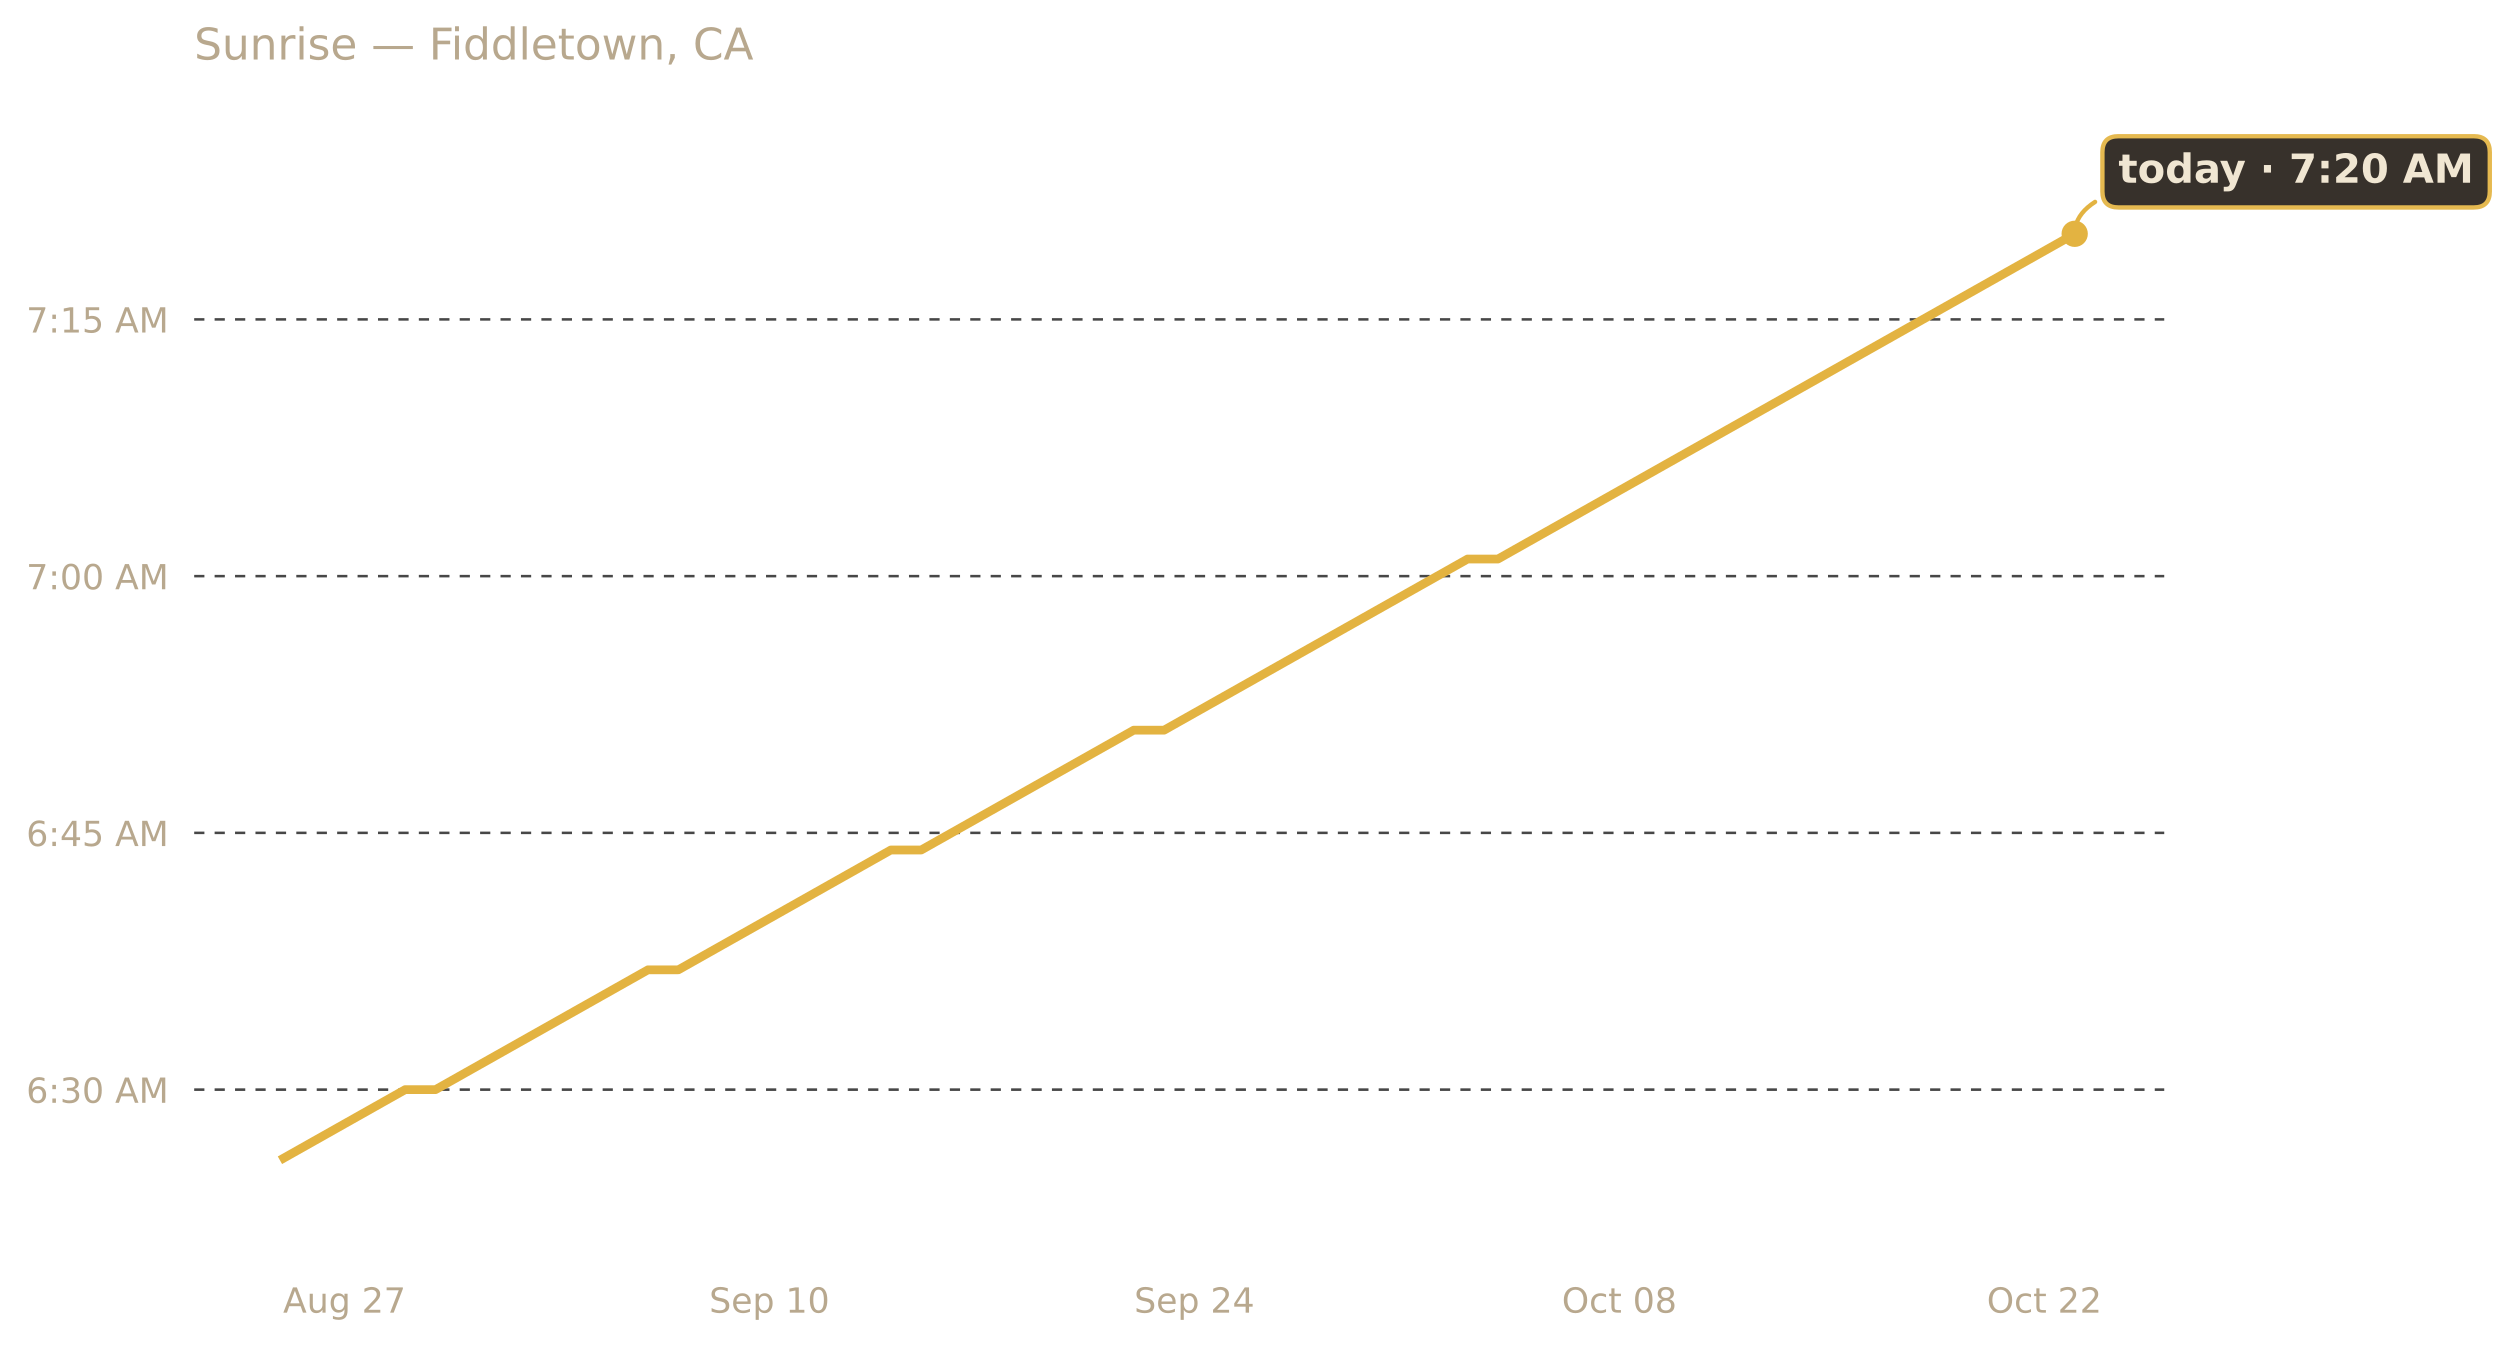
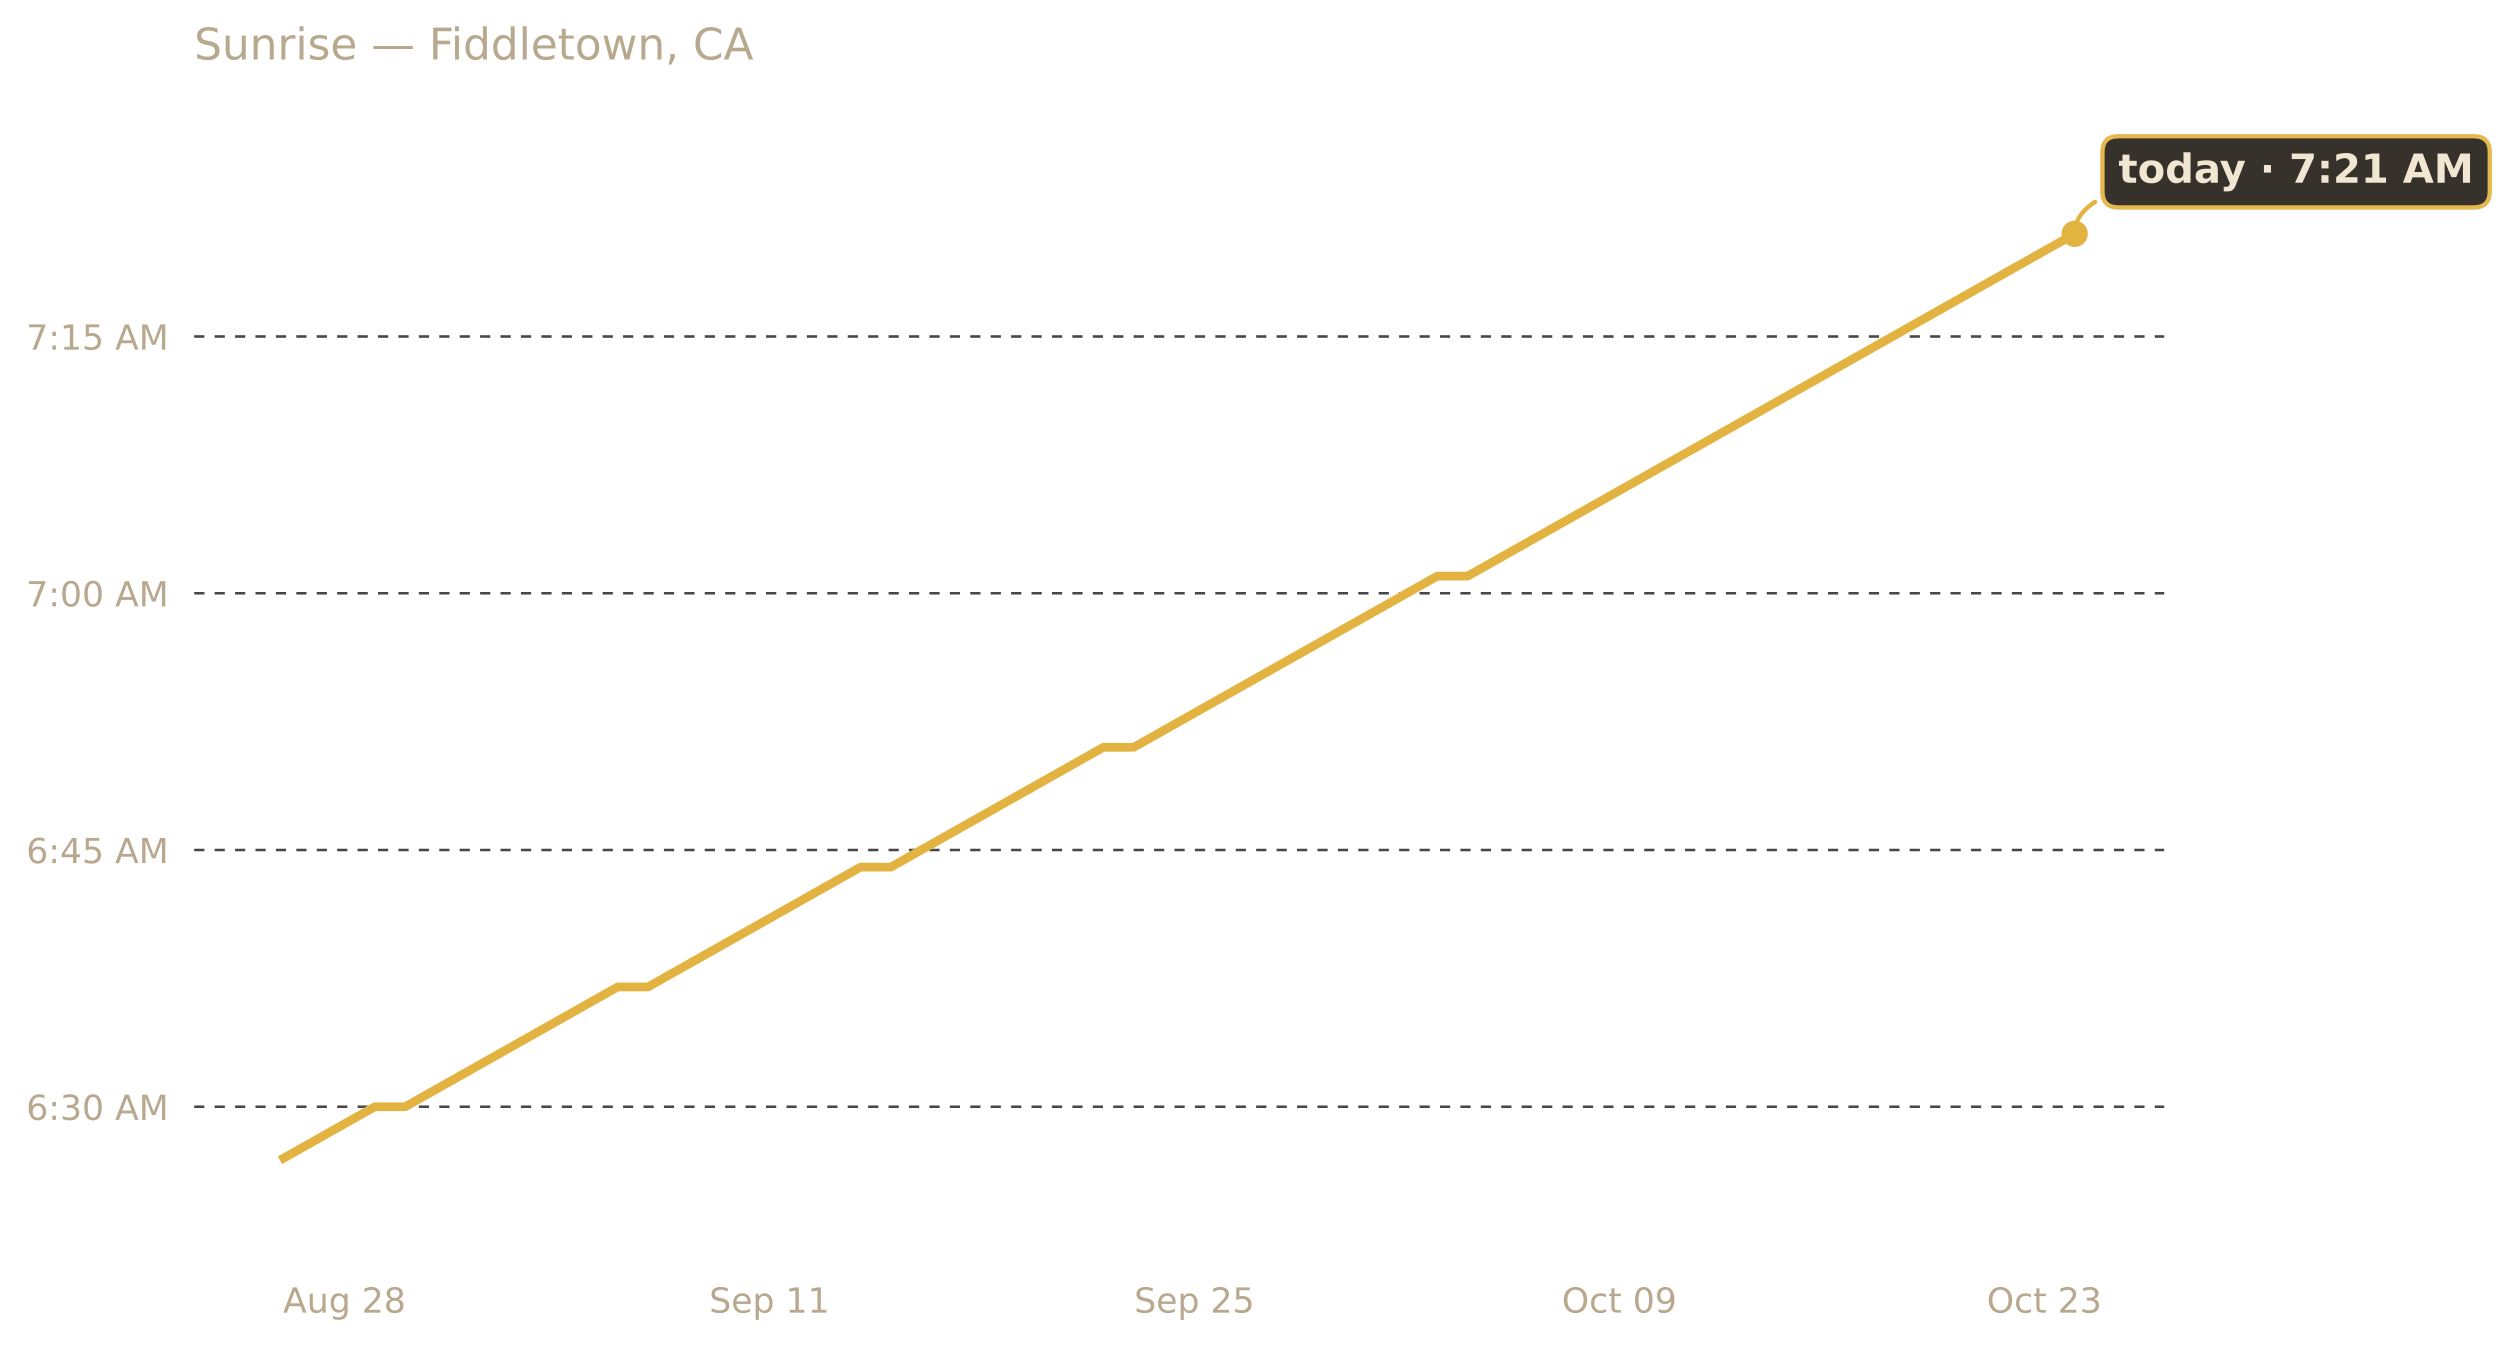
<svg xmlns="http://www.w3.org/2000/svg" xmlns:xlink="http://www.w3.org/1999/xlink" width="685.516pt" height="369.112pt" viewBox="0 0 685.516 369.112" version="1.1">
  <defs>
    <style type="text/css">*{stroke-linejoin: round; stroke-linecap: butt}</style>
  </defs>
  <g id="figure_1">
    <g id="patch_1">
      <path d="M 0 369.112  L 685.516 369.112  L 685.516 0  L 0 0  L 0 369.112  z " style="fill: none; opacity: 0" />
    </g>
    <g id="axes_1">
      <g id="patch_2">
        <path d="M 53.248 345.718  L 593.447 345.718  L 593.447 30.318  L 53.248 30.318  L 53.248 345.718  z " style="fill: none" />
      </g>
      <g id="matplotlib.axis_1">
        <g id="xtick_1">
          <g id="text_1">
            <g style="fill: #b8a88e" transform="translate(77.62049 359.9366) scale(0.095 -0.095)">
              <defs>
                <path id="DejaVuSans-41" d="M 2188 4044  L 1331 1722  L 3047 1722  L 2188 4044  z M 1831 4666  L 2547 4666  L 4325 0  L 3669 0  L 3244 1197  L 1141 1197  L 716 0  L 50 0  L 1831 4666  z " transform="scale(0.015625)" />
                <path id="DejaVuSans-75" d="M 544 1381  L 544 3500  L 1119 3500  L 1119 1403  Q 1119 906 1312 657  Q 1506 409 1894 409  Q 2359 409 2629 706  Q 2900 1003 2900 1516  L 2900 3500  L 3475 3500  L 3475 0  L 2900 0  L 2900 538  Q 2691 219 2414 64  Q 2138 -91 1772 -91  Q 1169 -91 856 284  Q 544 659 544 1381  z M 1991 3584  L 1991 3584  z " transform="scale(0.015625)" />
                <path id="DejaVuSans-67" d="M 2906 1791  Q 2906 2416 2648 2759  Q 2391 3103 1925 3103  Q 1463 3103 1205 2759  Q 947 2416 947 1791  Q 947 1169 1205 825  Q 1463 481 1925 481  Q 2391 481 2648 825  Q 2906 1169 2906 1791  z M 3481 434  Q 3481 -459 3084 -895  Q 2688 -1331 1869 -1331  Q 1566 -1331 1297 -1286  Q 1028 -1241 775 -1147  L 775 -588  Q 1028 -725 1275 -790  Q 1522 -856 1778 -856  Q 2344 -856 2625 -561  Q 2906 -266 2906 331  L 2906 616  Q 2728 306 2450 153  Q 2172 0 1784 0  Q 1141 0 747 490  Q 353 981 353 1791  Q 353 2603 747 3093  Q 1141 3584 1784 3584  Q 2172 3584 2450 3431  Q 2728 3278 2906 2969  L 2906 3500  L 3481 3500  L 3481 434  z " transform="scale(0.015625)" />
                <path id="DejaVuSans-20" transform="scale(0.015625)" />
                <path id="DejaVuSans-32" d="M 1228 531  L 3431 531  L 3431 0  L 469 0  L 469 531  Q 828 903 1448 1529  Q 2069 2156 2228 2338  Q 2531 2678 2651 2914  Q 2772 3150 2772 3378  Q 2772 3750 2511 3984  Q 2250 4219 1831 4219  Q 1534 4219 1204 4116  Q 875 4013 500 3803  L 500 4441  Q 881 4594 1212 4672  Q 1544 4750 1819 4750  Q 2544 4750 2975 4387  Q 3406 4025 3406 3419  Q 3406 3131 3298 2873  Q 3191 2616 2906 2266  Q 2828 2175 2409 1742  Q 1991 1309 1228 531  z " transform="scale(0.015625)" />
-                 <path id="DejaVuSans-37" d="M 525 4666  L 3525 4666  L 3525 4397  L 1831 0  L 1172 0  L 2766 4134  L 525 4134  L 525 4666  z " transform="scale(0.015625)" />
+                 <path id="DejaVuSans-38" d="M 2034 2216  Q 1584 2216 1326 1975  Q 1069 1734 1069 1313  Q 1069 891 1326 650  Q 1584 409 2034 409  Q 2484 409 2743 651  Q 3003 894 3003 1313  Q 3003 1734 2745 1975  Q 2488 2216 2034 2216  z M 1403 2484  Q 997 2584 770 2862  Q 544 3141 544 3541  Q 544 4100 942 4425  Q 1341 4750 2034 4750  Q 2731 4750 3128 4425  Q 3525 4100 3525 3541  Q 3525 3141 3298 2862  Q 3072 2584 2669 2484  Q 3125 2378 3379 2068  Q 3634 1759 3634 1313  Q 3634 634 3220 271  Q 2806 -91 2034 -91  Q 1263 -91 848 271  Q 434 634 434 1313  Q 434 1759 690 2068  Q 947 2378 1403 2484  z M 1172 3481  Q 1172 3119 1398 2916  Q 1625 2713 2034 2713  Q 2441 2713 2670 2916  Q 2900 3119 2900 3481  Q 2900 3844 2670 4047  Q 2441 4250 2034 4250  Q 1625 4250 1398 4047  Q 1172 3844 1172 3481  z " transform="scale(0.015625)" />
              </defs>
              <use xlink:href="#DejaVuSans-41" />
              <use xlink:href="#DejaVuSans-75" x="68.408" />
              <use xlink:href="#DejaVuSans-67" x="131.787" />
              <use xlink:href="#DejaVuSans-20" x="195.264" />
              <use xlink:href="#DejaVuSans-32" x="227.051" />
-               <use xlink:href="#DejaVuSans-37" x="290.674" />
+               <use xlink:href="#DejaVuSans-38" x="290.674" />
            </g>
          </g>
        </g>
        <g id="xtick_2">
          <g id="text_2">
            <g style="fill: #b8a88e" transform="translate(194.4717 359.9366) scale(0.095 -0.095)">
              <defs>
                <path id="DejaVuSans-53" d="M 3425 4513  L 3425 3897  Q 3066 4069 2747 4153  Q 2428 4238 2131 4238  Q 1616 4238 1336 4038  Q 1056 3838 1056 3469  Q 1056 3159 1242 3001  Q 1428 2844 1947 2747  L 2328 2669  Q 3034 2534 3370 2195  Q 3706 1856 3706 1288  Q 3706 609 3251 259  Q 2797 -91 1919 -91  Q 1588 -91 1214 -16  Q 841 59 441 206  L 441 856  Q 825 641 1194 531  Q 1563 422 1919 422  Q 2459 422 2753 634  Q 3047 847 3047 1241  Q 3047 1584 2836 1778  Q 2625 1972 2144 2069  L 1759 2144  Q 1053 2284 737 2584  Q 422 2884 422 3419  Q 422 4038 858 4394  Q 1294 4750 2059 4750  Q 2388 4750 2728 4690  Q 3069 4631 3425 4513  z " transform="scale(0.015625)" />
                <path id="DejaVuSans-65" d="M 3597 1894  L 3597 1613  L 953 1613  Q 991 1019 1311 708  Q 1631 397 2203 397  Q 2534 397 2845 478  Q 3156 559 3463 722  L 3463 178  Q 3153 47 2828 -22  Q 2503 -91 2169 -91  Q 1331 -91 842 396  Q 353 884 353 1716  Q 353 2575 817 3079  Q 1281 3584 2069 3584  Q 2775 3584 3186 3129  Q 3597 2675 3597 1894  z M 3022 2063  Q 3016 2534 2758 2815  Q 2500 3097 2075 3097  Q 1594 3097 1305 2825  Q 1016 2553 972 2059  L 3022 2063  z " transform="scale(0.015625)" />
                <path id="DejaVuSans-70" d="M 1159 525  L 1159 -1331  L 581 -1331  L 581 3500  L 1159 3500  L 1159 2969  Q 1341 3281 1617 3432  Q 1894 3584 2278 3584  Q 2916 3584 3314 3078  Q 3713 2572 3713 1747  Q 3713 922 3314 415  Q 2916 -91 2278 -91  Q 1894 -91 1617 61  Q 1341 213 1159 525  z M 3116 1747  Q 3116 2381 2855 2742  Q 2594 3103 2138 3103  Q 1681 3103 1420 2742  Q 1159 2381 1159 1747  Q 1159 1113 1420 752  Q 1681 391 2138 391  Q 2594 391 2855 752  Q 3116 1113 3116 1747  z " transform="scale(0.015625)" />
                <path id="DejaVuSans-31" d="M 794 531  L 1825 531  L 1825 4091  L 703 3866  L 703 4441  L 1819 4666  L 2450 4666  L 2450 531  L 3481 531  L 3481 0  L 794 0  L 794 531  z " transform="scale(0.015625)" />
-                 <path id="DejaVuSans-30" d="M 2034 4250  Q 1547 4250 1301 3770  Q 1056 3291 1056 2328  Q 1056 1369 1301 889  Q 1547 409 2034 409  Q 2525 409 2770 889  Q 3016 1369 3016 2328  Q 3016 3291 2770 3770  Q 2525 4250 2034 4250  z M 2034 4750  Q 2819 4750 3233 4129  Q 3647 3509 3647 2328  Q 3647 1150 3233 529  Q 2819 -91 2034 -91  Q 1250 -91 836 529  Q 422 1150 422 2328  Q 422 3509 836 4129  Q 1250 4750 2034 4750  z " transform="scale(0.015625)" />
              </defs>
              <use xlink:href="#DejaVuSans-53" />
              <use xlink:href="#DejaVuSans-65" x="63.477" />
              <use xlink:href="#DejaVuSans-70" x="125" />
              <use xlink:href="#DejaVuSans-20" x="188.477" />
              <use xlink:href="#DejaVuSans-31" x="220.264" />
-               <use xlink:href="#DejaVuSans-30" x="283.887" />
+               <use xlink:href="#DejaVuSans-31" x="283.887" />
            </g>
          </g>
        </g>
        <g id="xtick_3">
          <g id="text_3">
            <g style="fill: #b8a88e" transform="translate(311.0016 359.9366) scale(0.095 -0.095)">
              <defs>
-                 <path id="DejaVuSans-34" d="M 2419 4116  L 825 1625  L 2419 1625  L 2419 4116  z M 2253 4666  L 3047 4666  L 3047 1625  L 3713 1625  L 3713 1100  L 3047 1100  L 3047 0  L 2419 0  L 2419 1100  L 313 1100  L 313 1709  L 2253 4666  z " transform="scale(0.015625)" />
+                 <path id="DejaVuSans-35" d="M 691 4666  L 3169 4666  L 3169 4134  L 1269 4134  L 1269 2991  Q 1406 3038 1543 3061  Q 1681 3084 1819 3084  Q 2600 3084 3056 2656  Q 3513 2228 3513 1497  Q 3513 744 3044 326  Q 2575 -91 1722 -91  Q 1428 -91 1123 -41  Q 819 9 494 109  L 494 744  Q 775 591 1075 516  Q 1375 441 1709 441  Q 2250 441 2565 725  Q 2881 1009 2881 1497  Q 2881 1984 2565 2268  Q 2250 2553 1709 2553  Q 1456 2553 1204 2497  Q 953 2441 691 2322  L 691 4666  z " transform="scale(0.015625)" />
              </defs>
              <use xlink:href="#DejaVuSans-53" />
              <use xlink:href="#DejaVuSans-65" x="63.477" />
              <use xlink:href="#DejaVuSans-70" x="125" />
              <use xlink:href="#DejaVuSans-20" x="188.477" />
              <use xlink:href="#DejaVuSans-32" x="220.264" />
-               <use xlink:href="#DejaVuSans-34" x="283.887" />
+               <use xlink:href="#DejaVuSans-35" x="283.887" />
            </g>
          </g>
        </g>
        <g id="xtick_4">
          <g id="text_4">
            <g style="fill: #b8a88e" transform="translate(428.2721 359.9366) scale(0.095 -0.095)">
              <defs>
                <path id="DejaVuSans-4f" d="M 2522 4238  Q 1834 4238 1429 3725  Q 1025 3213 1025 2328  Q 1025 1447 1429 934  Q 1834 422 2522 422  Q 3209 422 3611 934  Q 4013 1447 4013 2328  Q 4013 3213 3611 3725  Q 3209 4238 2522 4238  z M 2522 4750  Q 3503 4750 4090 4092  Q 4678 3434 4678 2328  Q 4678 1225 4090 567  Q 3503 -91 2522 -91  Q 1538 -91 948 565  Q 359 1222 359 2328  Q 359 3434 948 4092  Q 1538 4750 2522 4750  z " transform="scale(0.015625)" />
                <path id="DejaVuSans-63" d="M 3122 3366  L 3122 2828  Q 2878 2963 2633 3030  Q 2388 3097 2138 3097  Q 1578 3097 1268 2742  Q 959 2388 959 1747  Q 959 1106 1268 751  Q 1578 397 2138 397  Q 2388 397 2633 464  Q 2878 531 3122 666  L 3122 134  Q 2881 22 2623 -34  Q 2366 -91 2075 -91  Q 1284 -91 818 406  Q 353 903 353 1747  Q 353 2603 823 3093  Q 1294 3584 2113 3584  Q 2378 3584 2631 3529  Q 2884 3475 3122 3366  z " transform="scale(0.015625)" />
                <path id="DejaVuSans-74" d="M 1172 4494  L 1172 3500  L 2356 3500  L 2356 3053  L 1172 3053  L 1172 1153  Q 1172 725 1289 603  Q 1406 481 1766 481  L 2356 481  L 2356 0  L 1766 0  Q 1100 0 847 248  Q 594 497 594 1153  L 594 3053  L 172 3053  L 172 3500  L 594 3500  L 594 4494  L 1172 4494  z " transform="scale(0.015625)" />
-                 <path id="DejaVuSans-38" d="M 2034 2216  Q 1584 2216 1326 1975  Q 1069 1734 1069 1313  Q 1069 891 1326 650  Q 1584 409 2034 409  Q 2484 409 2743 651  Q 3003 894 3003 1313  Q 3003 1734 2745 1975  Q 2488 2216 2034 2216  z M 1403 2484  Q 997 2584 770 2862  Q 544 3141 544 3541  Q 544 4100 942 4425  Q 1341 4750 2034 4750  Q 2731 4750 3128 4425  Q 3525 4100 3525 3541  Q 3525 3141 3298 2862  Q 3072 2584 2669 2484  Q 3125 2378 3379 2068  Q 3634 1759 3634 1313  Q 3634 634 3220 271  Q 2806 -91 2034 -91  Q 1263 -91 848 271  Q 434 634 434 1313  Q 434 1759 690 2068  Q 947 2378 1403 2484  z M 1172 3481  Q 1172 3119 1398 2916  Q 1625 2713 2034 2713  Q 2441 2713 2670 2916  Q 2900 3119 2900 3481  Q 2900 3844 2670 4047  Q 2441 4250 2034 4250  Q 1625 4250 1398 4047  Q 1172 3844 1172 3481  z " transform="scale(0.015625)" />
+                 <path id="DejaVuSans-30" d="M 2034 4250  Q 1547 4250 1301 3770  Q 1056 3291 1056 2328  Q 1056 1369 1301 889  Q 1547 409 2034 409  Q 2525 409 2770 889  Q 3016 1369 3016 2328  Q 3016 3291 2770 3770  Q 2525 4250 2034 4250  z M 2034 4750  Q 2819 4750 3233 4129  Q 3647 3509 3647 2328  Q 3647 1150 3233 529  Q 2819 -91 2034 -91  Q 1250 -91 836 529  Q 422 1150 422 2328  Q 422 3509 836 4129  Q 1250 4750 2034 4750  z " transform="scale(0.015625)" />
+                 <path id="DejaVuSans-39" d="M 703 97  L 703 672  Q 941 559 1184 500  Q 1428 441 1663 441  Q 2288 441 2617 861  Q 2947 1281 2994 2138  Q 2813 1869 2534 1725  Q 2256 1581 1919 1581  Q 1219 1581 811 2004  Q 403 2428 403 3163  Q 403 3881 828 4315  Q 1253 4750 1959 4750  Q 2769 4750 3195 4129  Q 3622 3509 3622 2328  Q 3622 1225 3098 567  Q 2575 -91 1691 -91  Q 1453 -91 1209 -44  Q 966 3 703 97  z M 1959 2075  Q 2384 2075 2632 2365  Q 2881 2656 2881 3163  Q 2881 3666 2632 3958  Q 2384 4250 1959 4250  Q 1534 4250 1286 3958  Q 1038 3666 1038 3163  Q 1038 2656 1286 2365  Q 1534 2075 1959 2075  z " transform="scale(0.015625)" />
              </defs>
              <use xlink:href="#DejaVuSans-4f" />
              <use xlink:href="#DejaVuSans-63" x="78.711" />
              <use xlink:href="#DejaVuSans-74" x="133.691" />
              <use xlink:href="#DejaVuSans-20" x="172.9" />
              <use xlink:href="#DejaVuSans-30" x="204.688" />
-               <use xlink:href="#DejaVuSans-38" x="268.311" />
+               <use xlink:href="#DejaVuSans-39" x="268.311" />
            </g>
          </g>
        </g>
        <g id="xtick_5">
          <g id="text_5">
            <g style="fill: #b8a88e" transform="translate(544.802 359.9366) scale(0.095 -0.095)">
+               <defs>
+                 <path id="DejaVuSans-33" d="M 2597 2516  Q 3050 2419 3304 2112  Q 3559 1806 3559 1356  Q 3559 666 3084 287  Q 2609 -91 1734 -91  Q 1441 -91 1130 -33  Q 819 25 488 141  L 488 750  Q 750 597 1062 519  Q 1375 441 1716 441  Q 2309 441 2620 675  Q 2931 909 2931 1356  Q 2931 1769 2642 2001  Q 2353 2234 1838 2234  L 1294 2234  L 1294 2753  L 1863 2753  Q 2328 2753 2575 2939  Q 2822 3125 2822 3475  Q 2822 3834 2567 4026  Q 2313 4219 1838 4219  Q 1578 4219 1281 4162  Q 984 4106 628 3988  L 628 4550  Q 988 4650 1302 4700  Q 1616 4750 1894 4750  Q 2613 4750 3031 4423  Q 3450 4097 3450 3541  Q 3450 3153 3228 2886  Q 3006 2619 2597 2516  z " transform="scale(0.015625)" />
+               </defs>
              <use xlink:href="#DejaVuSans-4f" />
              <use xlink:href="#DejaVuSans-63" x="78.711" />
              <use xlink:href="#DejaVuSans-74" x="133.691" />
              <use xlink:href="#DejaVuSans-20" x="172.9" />
              <use xlink:href="#DejaVuSans-32" x="204.688" />
-               <use xlink:href="#DejaVuSans-32" x="268.311" />
+               <use xlink:href="#DejaVuSans-33" x="268.311" />
            </g>
          </g>
        </g>
      </g>
      <g id="matplotlib.axis_2">
        <g id="ytick_1">
          <g id="line2d_1">
-             <path d="M 53.248 298.784  L 593.447 298.784  " clip-path="url(#p5bda0c0f1a)" style="fill: none; stroke-dasharray: 2.8,2.8; stroke-dashoffset: 0; stroke: #474747; stroke-width: 0.7" />
+             <path d="M 53.248 303.477  L 593.447 303.477  " clip-path="url(#pdbc7e7b64a)" style="fill: none; stroke-dasharray: 2.8,2.8; stroke-dashoffset: 0; stroke: #474747; stroke-width: 0.7" />
          </g>
          <g id="text_6">
-             <g style="fill: #b8a88e" transform="translate(7.2 302.3929) scale(0.095 -0.095)">
+             <g style="fill: #b8a88e" transform="translate(7.2 307.0863) scale(0.095 -0.095)">
              <defs>
                <path id="DejaVuSans-36" d="M 2113 2584  Q 1688 2584 1439 2293  Q 1191 2003 1191 1497  Q 1191 994 1439 701  Q 1688 409 2113 409  Q 2538 409 2786 701  Q 3034 994 3034 1497  Q 3034 2003 2786 2293  Q 2538 2584 2113 2584  z M 3366 4563  L 3366 3988  Q 3128 4100 2886 4159  Q 2644 4219 2406 4219  Q 1781 4219 1451 3797  Q 1122 3375 1075 2522  Q 1259 2794 1537 2939  Q 1816 3084 2150 3084  Q 2853 3084 3261 2657  Q 3669 2231 3669 1497  Q 3669 778 3244 343  Q 2819 -91 2113 -91  Q 1303 -91 875 529  Q 447 1150 447 2328  Q 447 3434 972 4092  Q 1497 4750 2381 4750  Q 2619 4750 2861 4703  Q 3103 4656 3366 4563  z " transform="scale(0.015625)" />
                <path id="DejaVuSans-3a" d="M 750 794  L 1409 794  L 1409 0  L 750 0  L 750 794  z M 750 3309  L 1409 3309  L 1409 2516  L 750 2516  L 750 3309  z " transform="scale(0.015625)" />
-                 <path id="DejaVuSans-33" d="M 2597 2516  Q 3050 2419 3304 2112  Q 3559 1806 3559 1356  Q 3559 666 3084 287  Q 2609 -91 1734 -91  Q 1441 -91 1130 -33  Q 819 25 488 141  L 488 750  Q 750 597 1062 519  Q 1375 441 1716 441  Q 2309 441 2620 675  Q 2931 909 2931 1356  Q 2931 1769 2642 2001  Q 2353 2234 1838 2234  L 1294 2234  L 1294 2753  L 1863 2753  Q 2328 2753 2575 2939  Q 2822 3125 2822 3475  Q 2822 3834 2567 4026  Q 2313 4219 1838 4219  Q 1578 4219 1281 4162  Q 984 4106 628 3988  L 628 4550  Q 988 4650 1302 4700  Q 1616 4750 1894 4750  Q 2613 4750 3031 4423  Q 3450 4097 3450 3541  Q 3450 3153 3228 2886  Q 3006 2619 2597 2516  z " transform="scale(0.015625)" />
                <path id="DejaVuSans-4d" d="M 628 4666  L 1569 4666  L 2759 1491  L 3956 4666  L 4897 4666  L 4897 0  L 4281 0  L 4281 4097  L 3078 897  L 2444 897  L 1241 4097  L 1241 0  L 628 0  L 628 4666  z " transform="scale(0.015625)" />
              </defs>
              <use xlink:href="#DejaVuSans-36" />
              <use xlink:href="#DejaVuSans-3a" x="63.623" />
              <use xlink:href="#DejaVuSans-33" x="97.314" />
              <use xlink:href="#DejaVuSans-30" x="160.938" />
              <use xlink:href="#DejaVuSans-20" x="224.561" />
              <use xlink:href="#DejaVuSans-41" x="256.348" />
              <use xlink:href="#DejaVuSans-4d" x="324.756" />
            </g>
          </g>
        </g>
        <g id="ytick_2">
          <g id="line2d_2">
-             <path d="M 53.248 228.382  L 593.447 228.382  " clip-path="url(#p5bda0c0f1a)" style="fill: none; stroke-dasharray: 2.8,2.8; stroke-dashoffset: 0; stroke: #474747; stroke-width: 0.7" />
+             <path d="M 53.248 233.075  L 593.447 233.075  " clip-path="url(#pdbc7e7b64a)" style="fill: none; stroke-dasharray: 2.8,2.8; stroke-dashoffset: 0; stroke: #474747; stroke-width: 0.7" />
          </g>
          <g id="text_7">
-             <g style="fill: #b8a88e" transform="translate(7.2 231.9911) scale(0.095 -0.095)">
-               <defs>
-                 <path id="DejaVuSans-35" d="M 691 4666  L 3169 4666  L 3169 4134  L 1269 4134  L 1269 2991  Q 1406 3038 1543 3061  Q 1681 3084 1819 3084  Q 2600 3084 3056 2656  Q 3513 2228 3513 1497  Q 3513 744 3044 326  Q 2575 -91 1722 -91  Q 1428 -91 1123 -41  Q 819 9 494 109  L 494 744  Q 775 591 1075 516  Q 1375 441 1709 441  Q 2250 441 2565 725  Q 2881 1009 2881 1497  Q 2881 1984 2565 2268  Q 2250 2553 1709 2553  Q 1456 2553 1204 2497  Q 953 2441 691 2322  L 691 4666  z " transform="scale(0.015625)" />
+             <g style="fill: #b8a88e" transform="translate(7.2 236.6845) scale(0.095 -0.095)">
+               <defs>
+                 <path id="DejaVuSans-34" d="M 2419 4116  L 825 1625  L 2419 1625  L 2419 4116  z M 2253 4666  L 3047 4666  L 3047 1625  L 3713 1625  L 3713 1100  L 3047 1100  L 3047 0  L 2419 0  L 2419 1100  L 313 1100  L 313 1709  L 2253 4666  z " transform="scale(0.015625)" />
              </defs>
              <use xlink:href="#DejaVuSans-36" />
              <use xlink:href="#DejaVuSans-3a" x="63.623" />
              <use xlink:href="#DejaVuSans-34" x="97.314" />
              <use xlink:href="#DejaVuSans-35" x="160.938" />
              <use xlink:href="#DejaVuSans-20" x="224.561" />
              <use xlink:href="#DejaVuSans-41" x="256.348" />
              <use xlink:href="#DejaVuSans-4d" x="324.756" />
            </g>
          </g>
        </g>
        <g id="ytick_3">
          <g id="line2d_3">
-             <path d="M 53.248 157.98  L 593.447 157.98  " clip-path="url(#p5bda0c0f1a)" style="fill: none; stroke-dasharray: 2.8,2.8; stroke-dashoffset: 0; stroke: #474747; stroke-width: 0.7" />
+             <path d="M 53.248 162.673  L 593.447 162.673  " clip-path="url(#pdbc7e7b64a)" style="fill: none; stroke-dasharray: 2.8,2.8; stroke-dashoffset: 0; stroke: #474747; stroke-width: 0.7" />
          </g>
          <g id="text_8">
-             <g style="fill: #b8a88e" transform="translate(7.2 161.5893) scale(0.095 -0.095)">
+             <g style="fill: #b8a88e" transform="translate(7.2 166.2827) scale(0.095 -0.095)">
+               <defs>
+                 <path id="DejaVuSans-37" d="M 525 4666  L 3525 4666  L 3525 4397  L 1831 0  L 1172 0  L 2766 4134  L 525 4134  L 525 4666  z " transform="scale(0.015625)" />
+               </defs>
              <use xlink:href="#DejaVuSans-37" />
              <use xlink:href="#DejaVuSans-3a" x="63.623" />
              <use xlink:href="#DejaVuSans-30" x="97.314" />
              <use xlink:href="#DejaVuSans-30" x="160.938" />
              <use xlink:href="#DejaVuSans-20" x="224.561" />
              <use xlink:href="#DejaVuSans-41" x="256.348" />
              <use xlink:href="#DejaVuSans-4d" x="324.756" />
            </g>
          </g>
        </g>
        <g id="ytick_4">
          <g id="line2d_4">
-             <path d="M 53.248 87.578  L 593.447 87.578  " clip-path="url(#p5bda0c0f1a)" style="fill: none; stroke-dasharray: 2.8,2.8; stroke-dashoffset: 0; stroke: #474747; stroke-width: 0.7" />
+             <path d="M 53.248 92.272  L 593.447 92.272  " clip-path="url(#pdbc7e7b64a)" style="fill: none; stroke-dasharray: 2.8,2.8; stroke-dashoffset: 0; stroke: #474747; stroke-width: 0.7" />
          </g>
          <g id="text_9">
-             <g style="fill: #b8a88e" transform="translate(7.2 91.1875) scale(0.095 -0.095)">
+             <g style="fill: #b8a88e" transform="translate(7.2 95.88095) scale(0.095 -0.095)">
              <use xlink:href="#DejaVuSans-37" />
              <use xlink:href="#DejaVuSans-3a" x="63.623" />
              <use xlink:href="#DejaVuSans-31" x="97.314" />
              <use xlink:href="#DejaVuSans-35" x="160.938" />
              <use xlink:href="#DejaVuSans-20" x="224.561" />
              <use xlink:href="#DejaVuSans-41" x="256.348" />
              <use xlink:href="#DejaVuSans-4d" x="324.756" />
            </g>
          </g>
        </g>
      </g>
      <g id="line2d_5">
-         <path d="M 77.802 317.557  L 86.126 312.864  L 94.45 308.171  L 102.773 303.477  L 111.097 298.784  L 119.42 298.784  L 127.744 294.09  L 136.067 289.397  L 144.391 284.703  L 152.715 280.01  L 161.038 275.316  L 169.362 270.623  L 177.685 265.929  L 186.009 265.929  L 194.332 261.236  L 202.656 256.543  L 210.979 251.849  L 219.303 247.156  L 227.627 242.462  L 235.95 237.769  L 244.274 233.075  L 252.597 233.075  L 260.921 228.382  L 269.244 223.688  L 277.568 218.995  L 285.891 214.301  L 294.215 209.608  L 302.539 204.915  L 310.862 200.221  L 319.186 200.221  L 327.509 195.528  L 335.833 190.834  L 344.156 186.141  L 352.48 181.447  L 360.804 176.754  L 369.127 172.06  L 377.451 167.367  L 385.774 162.673  L 394.098 157.98  L 402.421 153.287  L 410.745 153.287  L 419.068 148.593  L 427.392 143.9  L 435.716 139.206  L 444.039 134.513  L 452.363 129.819  L 460.686 125.126  L 469.01 120.432  L 477.333 115.739  L 485.657 111.046  L 493.981 106.352  L 502.304 101.659  L 510.628 96.965  L 518.951 92.272  L 527.275 87.578  L 535.598 82.885  L 543.922 78.191  L 552.245 73.498  L 560.569 68.804  L 568.893 64.111  " clip-path="url(#p5bda0c0f1a)" style="fill: none; stroke: #e3b341; stroke-width: 2.4; stroke-linecap: square" />
+         <path d="M 77.802 317.557  L 86.126 312.864  L 94.45 308.171  L 102.773 303.477  L 111.097 303.477  L 119.42 298.784  L 127.744 294.09  L 136.067 289.397  L 144.391 284.703  L 152.715 280.01  L 161.038 275.316  L 169.362 270.623  L 177.685 270.623  L 186.009 265.929  L 194.332 261.236  L 202.656 256.543  L 210.979 251.849  L 219.303 247.156  L 227.627 242.462  L 235.95 237.769  L 244.274 237.769  L 252.597 233.075  L 260.921 228.382  L 269.244 223.688  L 277.568 218.995  L 285.891 214.301  L 294.215 209.608  L 302.539 204.915  L 310.862 204.915  L 319.186 200.221  L 327.509 195.528  L 335.833 190.834  L 344.156 186.141  L 352.48 181.447  L 360.804 176.754  L 369.127 172.06  L 377.451 167.367  L 385.774 162.673  L 394.098 157.98  L 402.421 157.98  L 410.745 153.287  L 419.068 148.593  L 427.392 143.9  L 435.716 139.206  L 444.039 134.513  L 452.363 129.819  L 460.686 125.126  L 469.01 120.432  L 477.333 115.739  L 485.657 111.046  L 493.981 106.352  L 502.304 101.659  L 510.628 96.965  L 518.951 92.272  L 527.275 87.578  L 535.598 82.885  L 543.922 78.191  L 552.245 73.498  L 560.569 68.804  L 568.893 64.111  " clip-path="url(#pdbc7e7b64a)" style="fill: none; stroke: #e3b341; stroke-width: 2.4; stroke-linecap: square" />
      </g>
      <g id="patch_3">
        <path d="M 574.481 55.364  Q 570.003 58.242 569.113 62.124  " style="fill: none; stroke: #e3b341; stroke-width: 1.2; stroke-linecap: round" />
      </g>
      <g id="text_10">
        <g id="patch_4">
          <path d="M 580.893 56.885  L 678.316 56.885  Q 682.716 56.885 682.716 52.485  L 682.716 41.753  Q 682.716 37.353 678.316 37.353  L 580.893 37.353  Q 576.493 37.353 576.493 41.753  L 576.493 52.485  Q 576.493 56.885 580.893 56.885  z " style="fill: #262019; opacity: 0.92; stroke: #e3b341; stroke-width: 1.2; stroke-linejoin: miter" />
        </g>
        <g style="fill: #f0e6d2" transform="translate(580.8926 50.11098) scale(0.11 -0.11)">
          <defs>
            <path id="DejaVuSans-Bold-74" d="M 1759 4494  L 1759 3500  L 2913 3500  L 2913 2700  L 1759 2700  L 1759 1216  Q 1759 972 1856 886  Q 1953 800 2241 800  L 2816 800  L 2816 0  L 1856 0  Q 1194 0 917 276  Q 641 553 641 1216  L 641 2700  L 84 2700  L 84 3500  L 641 3500  L 641 4494  L 1759 4494  z " transform="scale(0.015625)" />
            <path id="DejaVuSans-Bold-6f" d="M 2203 2784  Q 1831 2784 1636 2517  Q 1441 2250 1441 1747  Q 1441 1244 1636 976  Q 1831 709 2203 709  Q 2569 709 2762 976  Q 2956 1244 2956 1747  Q 2956 2250 2762 2517  Q 2569 2784 2203 2784  z M 2203 3584  Q 3106 3584 3614 3096  Q 4122 2609 4122 1747  Q 4122 884 3614 396  Q 3106 -91 2203 -91  Q 1297 -91 786 396  Q 275 884 275 1747  Q 275 2609 786 3096  Q 1297 3584 2203 3584  z " transform="scale(0.015625)" />
            <path id="DejaVuSans-Bold-64" d="M 2919 2988  L 2919 4863  L 4044 4863  L 4044 0  L 2919 0  L 2919 506  Q 2688 197 2409 53  Q 2131 -91 1766 -91  Q 1119 -91 703 423  Q 288 938 288 1747  Q 288 2556 703 3070  Q 1119 3584 1766 3584  Q 2128 3584 2408 3439  Q 2688 3294 2919 2988  z M 2181 722  Q 2541 722 2730 984  Q 2919 1247 2919 1747  Q 2919 2247 2730 2509  Q 2541 2772 2181 2772  Q 1825 2772 1636 2509  Q 1447 2247 1447 1747  Q 1447 1247 1636 984  Q 1825 722 2181 722  z " transform="scale(0.015625)" />
            <path id="DejaVuSans-Bold-61" d="M 2106 1575  Q 1756 1575 1579 1456  Q 1403 1338 1403 1106  Q 1403 894 1545 773  Q 1688 653 1941 653  Q 2256 653 2472 879  Q 2688 1106 2688 1447  L 2688 1575  L 2106 1575  z M 3816 1997  L 3816 0  L 2688 0  L 2688 519  Q 2463 200 2181 54  Q 1900 -91 1497 -91  Q 953 -91 614 226  Q 275 544 275 1050  Q 275 1666 698 1953  Q 1122 2241 2028 2241  L 2688 2241  L 2688 2328  Q 2688 2594 2478 2717  Q 2269 2841 1825 2841  Q 1466 2841 1156 2769  Q 847 2697 581 2553  L 581 3406  Q 941 3494 1303 3539  Q 1666 3584 2028 3584  Q 2975 3584 3395 3211  Q 3816 2838 3816 1997  z " transform="scale(0.015625)" />
            <path id="DejaVuSans-Bold-79" d="M 78 3500  L 1197 3500  L 2138 1125  L 2938 3500  L 4056 3500  L 2584 -331  Q 2363 -916 2067 -1148  Q 1772 -1381 1288 -1381  L 641 -1381  L 641 -647  L 991 -647  Q 1275 -647 1404 -556  Q 1534 -466 1606 -231  L 1638 -134  L 78 3500  z " transform="scale(0.015625)" />
            <path id="DejaVuSans-Bold-20" transform="scale(0.015625)" />
            <path id="DejaVuSans-Bold-b7" d="M 653 2828  L 1778 2828  L 1778 1619  L 653 1619  L 653 2828  z " transform="scale(0.015625)" />
            <path id="DejaVuSans-Bold-37" d="M 428 4666  L 3944 4666  L 3944 3988  L 2125 0  L 953 0  L 2675 3781  L 428 3781  L 428 4666  z " transform="scale(0.015625)" />
            <path id="DejaVuSans-Bold-3a" d="M 716 3500  L 1844 3500  L 1844 2291  L 716 2291  L 716 3500  z M 716 1209  L 1844 1209  L 1844 0  L 716 0  L 716 1209  z " transform="scale(0.015625)" />
            <path id="DejaVuSans-Bold-32" d="M 1844 884  L 3897 884  L 3897 0  L 506 0  L 506 884  L 2209 2388  Q 2438 2594 2547 2791  Q 2656 2988 2656 3200  Q 2656 3528 2436 3728  Q 2216 3928 1850 3928  Q 1569 3928 1234 3808  Q 900 3688 519 3450  L 519 4475  Q 925 4609 1322 4679  Q 1719 4750 2100 4750  Q 2938 4750 3402 4381  Q 3866 4013 3866 3353  Q 3866 2972 3669 2642  Q 3472 2313 2841 1759  L 1844 884  z " transform="scale(0.015625)" />
-             <path id="DejaVuSans-Bold-30" d="M 2944 2338  Q 2944 3213 2780 3570  Q 2616 3928 2228 3928  Q 1841 3928 1675 3570  Q 1509 3213 1509 2338  Q 1509 1453 1675 1090  Q 1841 728 2228 728  Q 2613 728 2778 1090  Q 2944 1453 2944 2338  z M 4147 2328  Q 4147 1169 3647 539  Q 3147 -91 2228 -91  Q 1306 -91 806 539  Q 306 1169 306 2328  Q 306 3491 806 4120  Q 1306 4750 2228 4750  Q 3147 4750 3647 4120  Q 4147 3491 4147 2328  z " transform="scale(0.015625)" />
+             <path id="DejaVuSans-Bold-31" d="M 750 831  L 1813 831  L 1813 3847  L 722 3622  L 722 4441  L 1806 4666  L 2950 4666  L 2950 831  L 4013 831  L 4013 0  L 750 0  L 750 831  z " transform="scale(0.015625)" />
            <path id="DejaVuSans-Bold-41" d="M 3419 850  L 1538 850  L 1241 0  L 31 0  L 1759 4666  L 3194 4666  L 4922 0  L 3713 0  L 3419 850  z M 1838 1716  L 3116 1716  L 2478 3572  L 1838 1716  z " transform="scale(0.015625)" />
            <path id="DejaVuSans-Bold-4d" d="M 588 4666  L 2119 4666  L 3181 2169  L 4250 4666  L 5778 4666  L 5778 0  L 4641 0  L 4641 3413  L 3566 897  L 2803 897  L 1728 3413  L 1728 0  L 588 0  L 588 4666  z " transform="scale(0.015625)" />
          </defs>
          <use xlink:href="#DejaVuSans-Bold-74" />
          <use xlink:href="#DejaVuSans-Bold-6f" x="47.803" />
          <use xlink:href="#DejaVuSans-Bold-64" x="116.504" />
          <use xlink:href="#DejaVuSans-Bold-61" x="188.086" />
          <use xlink:href="#DejaVuSans-Bold-79" x="252.441" />
          <use xlink:href="#DejaVuSans-Bold-20" x="317.627" />
          <use xlink:href="#DejaVuSans-Bold-b7" x="352.441" />
          <use xlink:href="#DejaVuSans-Bold-20" x="390.43" />
          <use xlink:href="#DejaVuSans-Bold-37" x="425.244" />
          <use xlink:href="#DejaVuSans-Bold-3a" x="494.824" />
          <use xlink:href="#DejaVuSans-Bold-32" x="534.814" />
-           <use xlink:href="#DejaVuSans-Bold-30" x="604.395" />
+           <use xlink:href="#DejaVuSans-Bold-31" x="604.395" />
          <use xlink:href="#DejaVuSans-Bold-20" x="673.975" />
          <use xlink:href="#DejaVuSans-Bold-41" x="708.789" />
          <use xlink:href="#DejaVuSans-Bold-4d" x="786.182" />
        </g>
      </g>
      <g id="text_11">
        <g style="fill: #b8a88e" transform="translate(53.24797 16.31812) scale(0.12 -0.12)">
          <defs>
            <path id="DejaVuSans-6e" d="M 3513 2113  L 3513 0  L 2938 0  L 2938 2094  Q 2938 2591 2744 2837  Q 2550 3084 2163 3084  Q 1697 3084 1428 2787  Q 1159 2491 1159 1978  L 1159 0  L 581 0  L 581 3500  L 1159 3500  L 1159 2956  Q 1366 3272 1645 3428  Q 1925 3584 2291 3584  Q 2894 3584 3203 3211  Q 3513 2838 3513 2113  z " transform="scale(0.015625)" />
            <path id="DejaVuSans-72" d="M 2631 2963  Q 2534 3019 2420 3045  Q 2306 3072 2169 3072  Q 1681 3072 1420 2755  Q 1159 2438 1159 1844  L 1159 0  L 581 0  L 581 3500  L 1159 3500  L 1159 2956  Q 1341 3275 1631 3429  Q 1922 3584 2338 3584  Q 2397 3584 2469 3576  Q 2541 3569 2628 3553  L 2631 2963  z " transform="scale(0.015625)" />
            <path id="DejaVuSans-69" d="M 603 3500  L 1178 3500  L 1178 0  L 603 0  L 603 3500  z M 603 4863  L 1178 4863  L 1178 4134  L 603 4134  L 603 4863  z " transform="scale(0.015625)" />
            <path id="DejaVuSans-73" d="M 2834 3397  L 2834 2853  Q 2591 2978 2328 3040  Q 2066 3103 1784 3103  Q 1356 3103 1142 2972  Q 928 2841 928 2578  Q 928 2378 1081 2264  Q 1234 2150 1697 2047  L 1894 2003  Q 2506 1872 2764 1633  Q 3022 1394 3022 966  Q 3022 478 2636 193  Q 2250 -91 1575 -91  Q 1294 -91 989 -36  Q 684 19 347 128  L 347 722  Q 666 556 975 473  Q 1284 391 1588 391  Q 1994 391 2212 530  Q 2431 669 2431 922  Q 2431 1156 2273 1281  Q 2116 1406 1581 1522  L 1381 1569  Q 847 1681 609 1914  Q 372 2147 372 2553  Q 372 3047 722 3315  Q 1072 3584 1716 3584  Q 2034 3584 2315 3537  Q 2597 3491 2834 3397  z " transform="scale(0.015625)" />
            <path id="DejaVuSans-2014" d="M 313 1978  L 6088 1978  L 6088 1528  L 313 1528  L 313 1978  z " transform="scale(0.015625)" />
            <path id="DejaVuSans-46" d="M 628 4666  L 3309 4666  L 3309 4134  L 1259 4134  L 1259 2759  L 3109 2759  L 3109 2228  L 1259 2228  L 1259 0  L 628 0  L 628 4666  z " transform="scale(0.015625)" />
            <path id="DejaVuSans-64" d="M 2906 2969  L 2906 4863  L 3481 4863  L 3481 0  L 2906 0  L 2906 525  Q 2725 213 2448 61  Q 2172 -91 1784 -91  Q 1150 -91 751 415  Q 353 922 353 1747  Q 353 2572 751 3078  Q 1150 3584 1784 3584  Q 2172 3584 2448 3432  Q 2725 3281 2906 2969  z M 947 1747  Q 947 1113 1208 752  Q 1469 391 1925 391  Q 2381 391 2643 752  Q 2906 1113 2906 1747  Q 2906 2381 2643 2742  Q 2381 3103 1925 3103  Q 1469 3103 1208 2742  Q 947 2381 947 1747  z " transform="scale(0.015625)" />
            <path id="DejaVuSans-6c" d="M 603 4863  L 1178 4863  L 1178 0  L 603 0  L 603 4863  z " transform="scale(0.015625)" />
            <path id="DejaVuSans-6f" d="M 1959 3097  Q 1497 3097 1228 2736  Q 959 2375 959 1747  Q 959 1119 1226 758  Q 1494 397 1959 397  Q 2419 397 2687 759  Q 2956 1122 2956 1747  Q 2956 2369 2687 2733  Q 2419 3097 1959 3097  z M 1959 3584  Q 2709 3584 3137 3096  Q 3566 2609 3566 1747  Q 3566 888 3137 398  Q 2709 -91 1959 -91  Q 1206 -91 779 398  Q 353 888 353 1747  Q 353 2609 779 3096  Q 1206 3584 1959 3584  z " transform="scale(0.015625)" />
            <path id="DejaVuSans-77" d="M 269 3500  L 844 3500  L 1563 769  L 2278 3500  L 2956 3500  L 3675 769  L 4391 3500  L 4966 3500  L 4050 0  L 3372 0  L 2619 2869  L 1863 0  L 1184 0  L 269 3500  z " transform="scale(0.015625)" />
            <path id="DejaVuSans-2c" d="M 750 794  L 1409 794  L 1409 256  L 897 -744  L 494 -744  L 750 256  L 750 794  z " transform="scale(0.015625)" />
            <path id="DejaVuSans-43" d="M 4122 4306  L 4122 3641  Q 3803 3938 3442 4084  Q 3081 4231 2675 4231  Q 1875 4231 1450 3742  Q 1025 3253 1025 2328  Q 1025 1406 1450 917  Q 1875 428 2675 428  Q 3081 428 3442 575  Q 3803 722 4122 1019  L 4122 359  Q 3791 134 3420 21  Q 3050 -91 2638 -91  Q 1578 -91 968 557  Q 359 1206 359 2328  Q 359 3453 968 4101  Q 1578 4750 2638 4750  Q 3056 4750 3426 4639  Q 3797 4528 4122 4306  z " transform="scale(0.015625)" />
          </defs>
          <use xlink:href="#DejaVuSans-53" />
          <use xlink:href="#DejaVuSans-75" x="63.477" />
          <use xlink:href="#DejaVuSans-6e" x="126.855" />
          <use xlink:href="#DejaVuSans-72" x="190.234" />
          <use xlink:href="#DejaVuSans-69" x="231.348" />
          <use xlink:href="#DejaVuSans-73" x="259.131" />
          <use xlink:href="#DejaVuSans-65" x="311.23" />
          <use xlink:href="#DejaVuSans-20" x="372.754" />
          <use xlink:href="#DejaVuSans-2014" x="404.541" />
          <use xlink:href="#DejaVuSans-20" x="504.541" />
          <use xlink:href="#DejaVuSans-46" x="536.328" />
          <use xlink:href="#DejaVuSans-69" x="586.598" />
          <use xlink:href="#DejaVuSans-64" x="614.381" />
          <use xlink:href="#DejaVuSans-64" x="677.857" />
          <use xlink:href="#DejaVuSans-6c" x="741.334" />
          <use xlink:href="#DejaVuSans-65" x="769.117" />
          <use xlink:href="#DejaVuSans-74" x="830.641" />
          <use xlink:href="#DejaVuSans-6f" x="869.85" />
          <use xlink:href="#DejaVuSans-77" x="931.031" />
          <use xlink:href="#DejaVuSans-6e" x="1012.818" />
          <use xlink:href="#DejaVuSans-2c" x="1076.197" />
          <use xlink:href="#DejaVuSans-20" x="1107.984" />
          <use xlink:href="#DejaVuSans-43" x="1139.771" />
          <use xlink:href="#DejaVuSans-41" x="1209.596" />
        </g>
      </g>
      <g id="PathCollection_1">
        <defs>
-           <path id="m39f841ee12" d="M 0 3.606  C 0.956 3.606 1.873 3.226 2.55 2.55  C 3.226 1.873 3.606 0.956 3.606 0  C 3.606 -0.956 3.226 -1.873 2.55 -2.55  C 1.873 -3.226 0.956 -3.606 0 -3.606  C -0.956 -3.606 -1.873 -3.226 -2.55 -2.55  C -3.226 -1.873 -3.606 -0.956 -3.606 0  C -3.606 0.956 -3.226 1.873 -2.55 2.55  C -1.873 3.226 -0.956 3.606 0 3.606  z " />
+           <path id="mb847effd52" d="M 0 3.606  C 0.956 3.606 1.873 3.226 2.55 2.55  C 3.226 1.873 3.606 0.956 3.606 0  C 3.606 -0.956 3.226 -1.873 2.55 -2.55  C 1.873 -3.226 0.956 -3.606 0 -3.606  C -0.956 -3.606 -1.873 -3.226 -2.55 -2.55  C -3.226 -1.873 -3.606 -0.956 -3.606 0  C -3.606 0.956 -3.226 1.873 -2.55 2.55  C -1.873 3.226 -0.956 3.606 0 3.606  z " />
        </defs>
-         <g clip-path="url(#p5bda0c0f1a)">
-           <use xlink:href="#m39f841ee12" x="568.893" y="64.111" style="fill: #e3b341" />
+         <g clip-path="url(#pdbc7e7b64a)">
+           <use xlink:href="#mb847effd52" x="568.893" y="64.111" style="fill: #e3b341" />
        </g>
      </g>
    </g>
  </g>
  <defs>
-     <clipPath id="p5bda0c0f1a">
+     <clipPath id="pdbc7e7b64a">
      <rect x="53.248" y="30.318" width="540.199" height="315.4" />
    </clipPath>
  </defs>
</svg>
